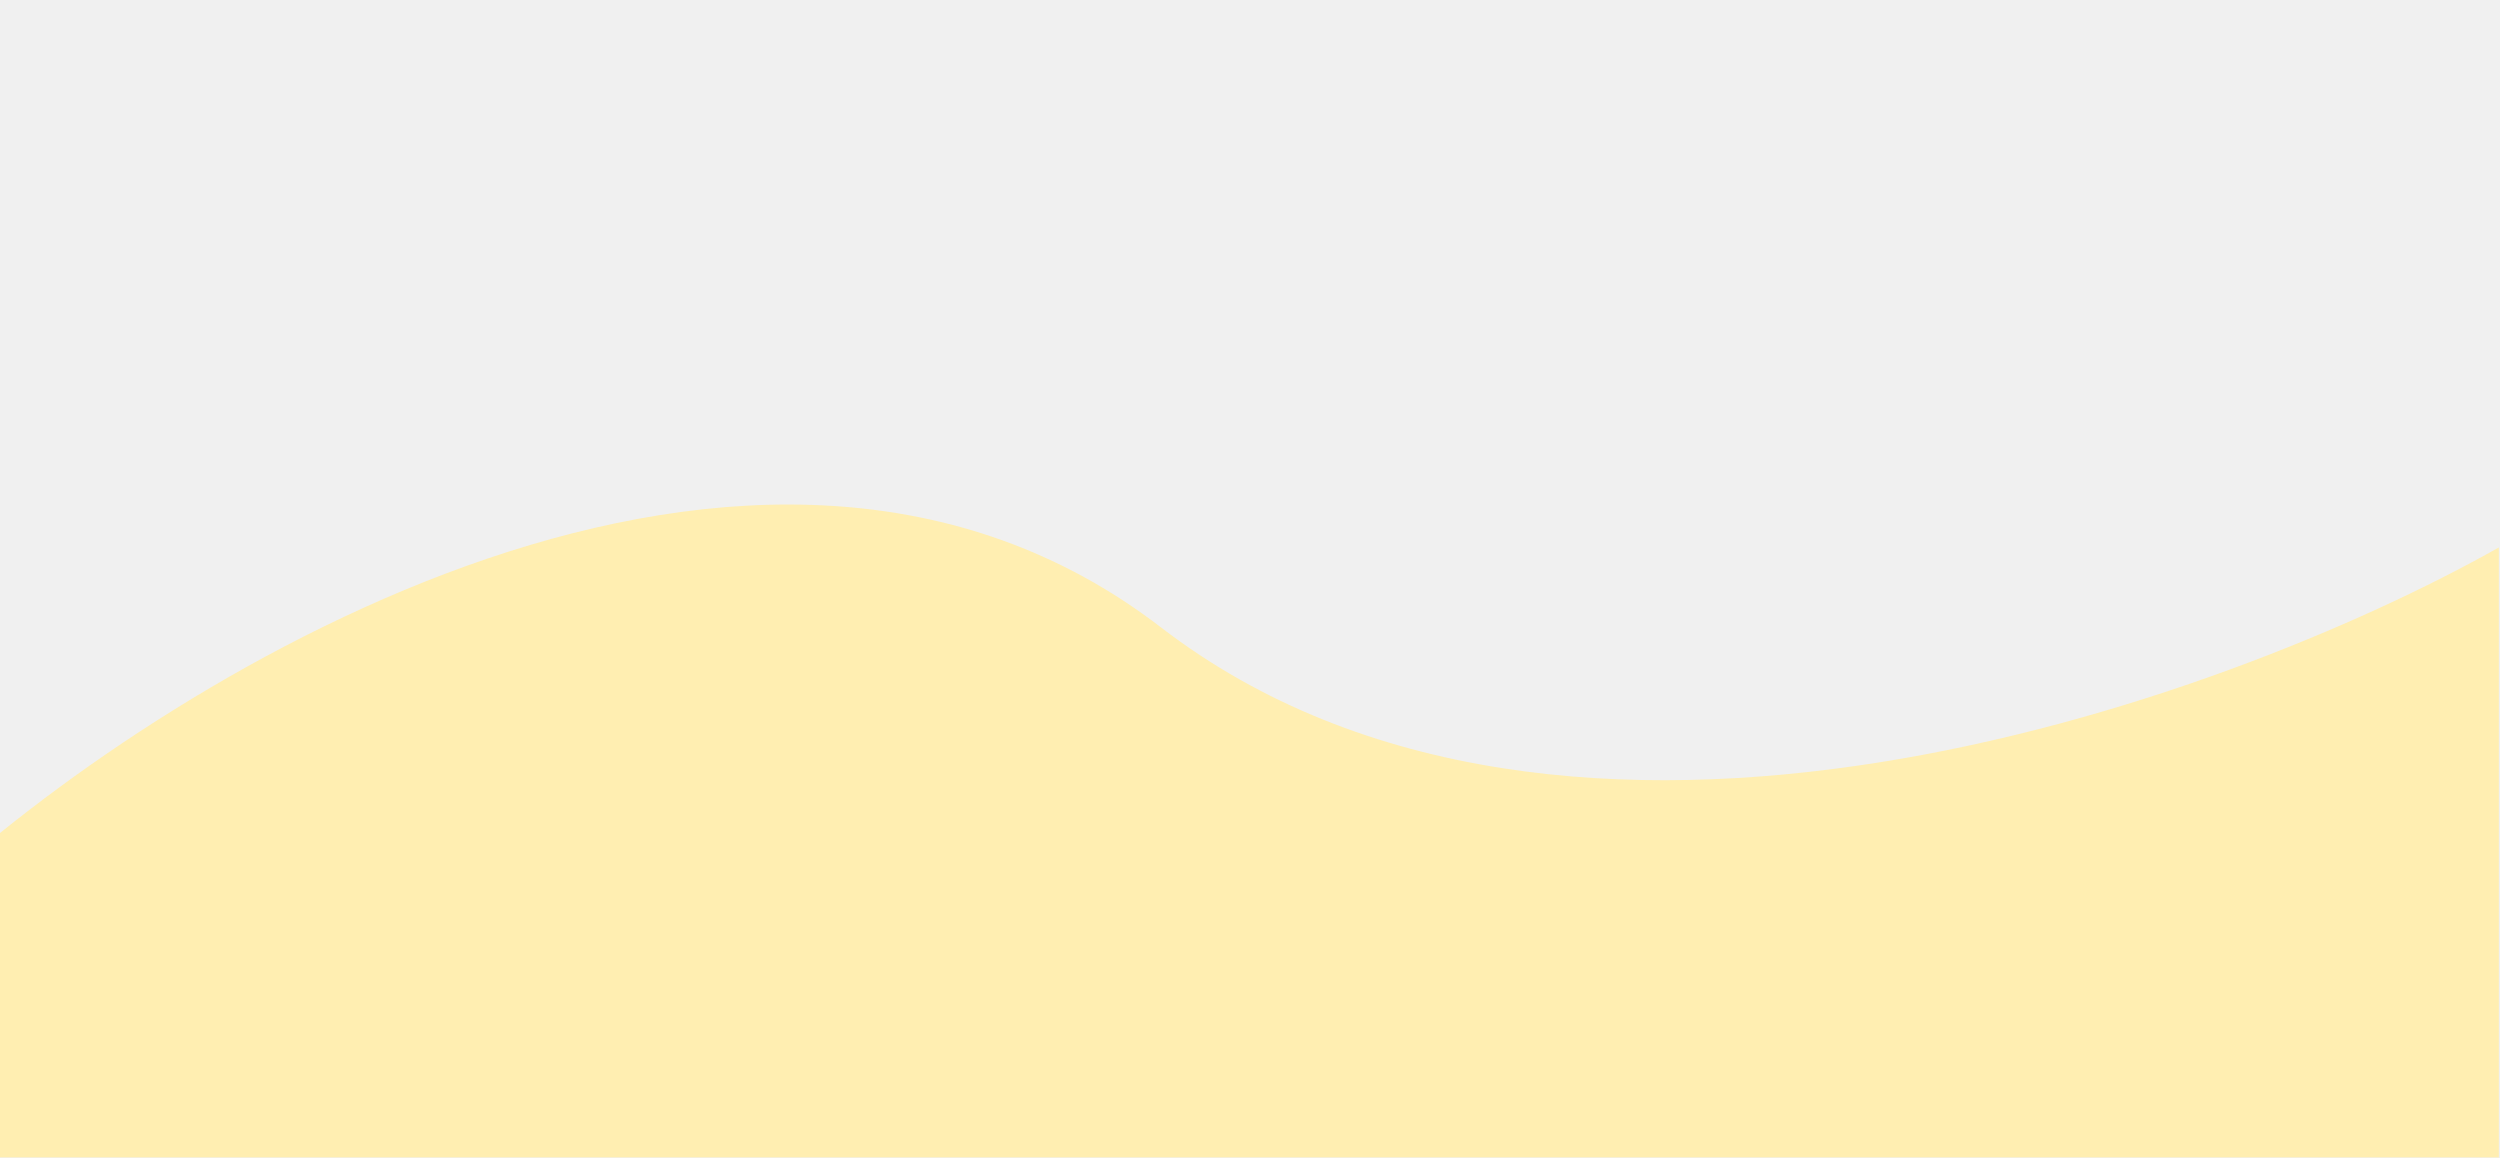
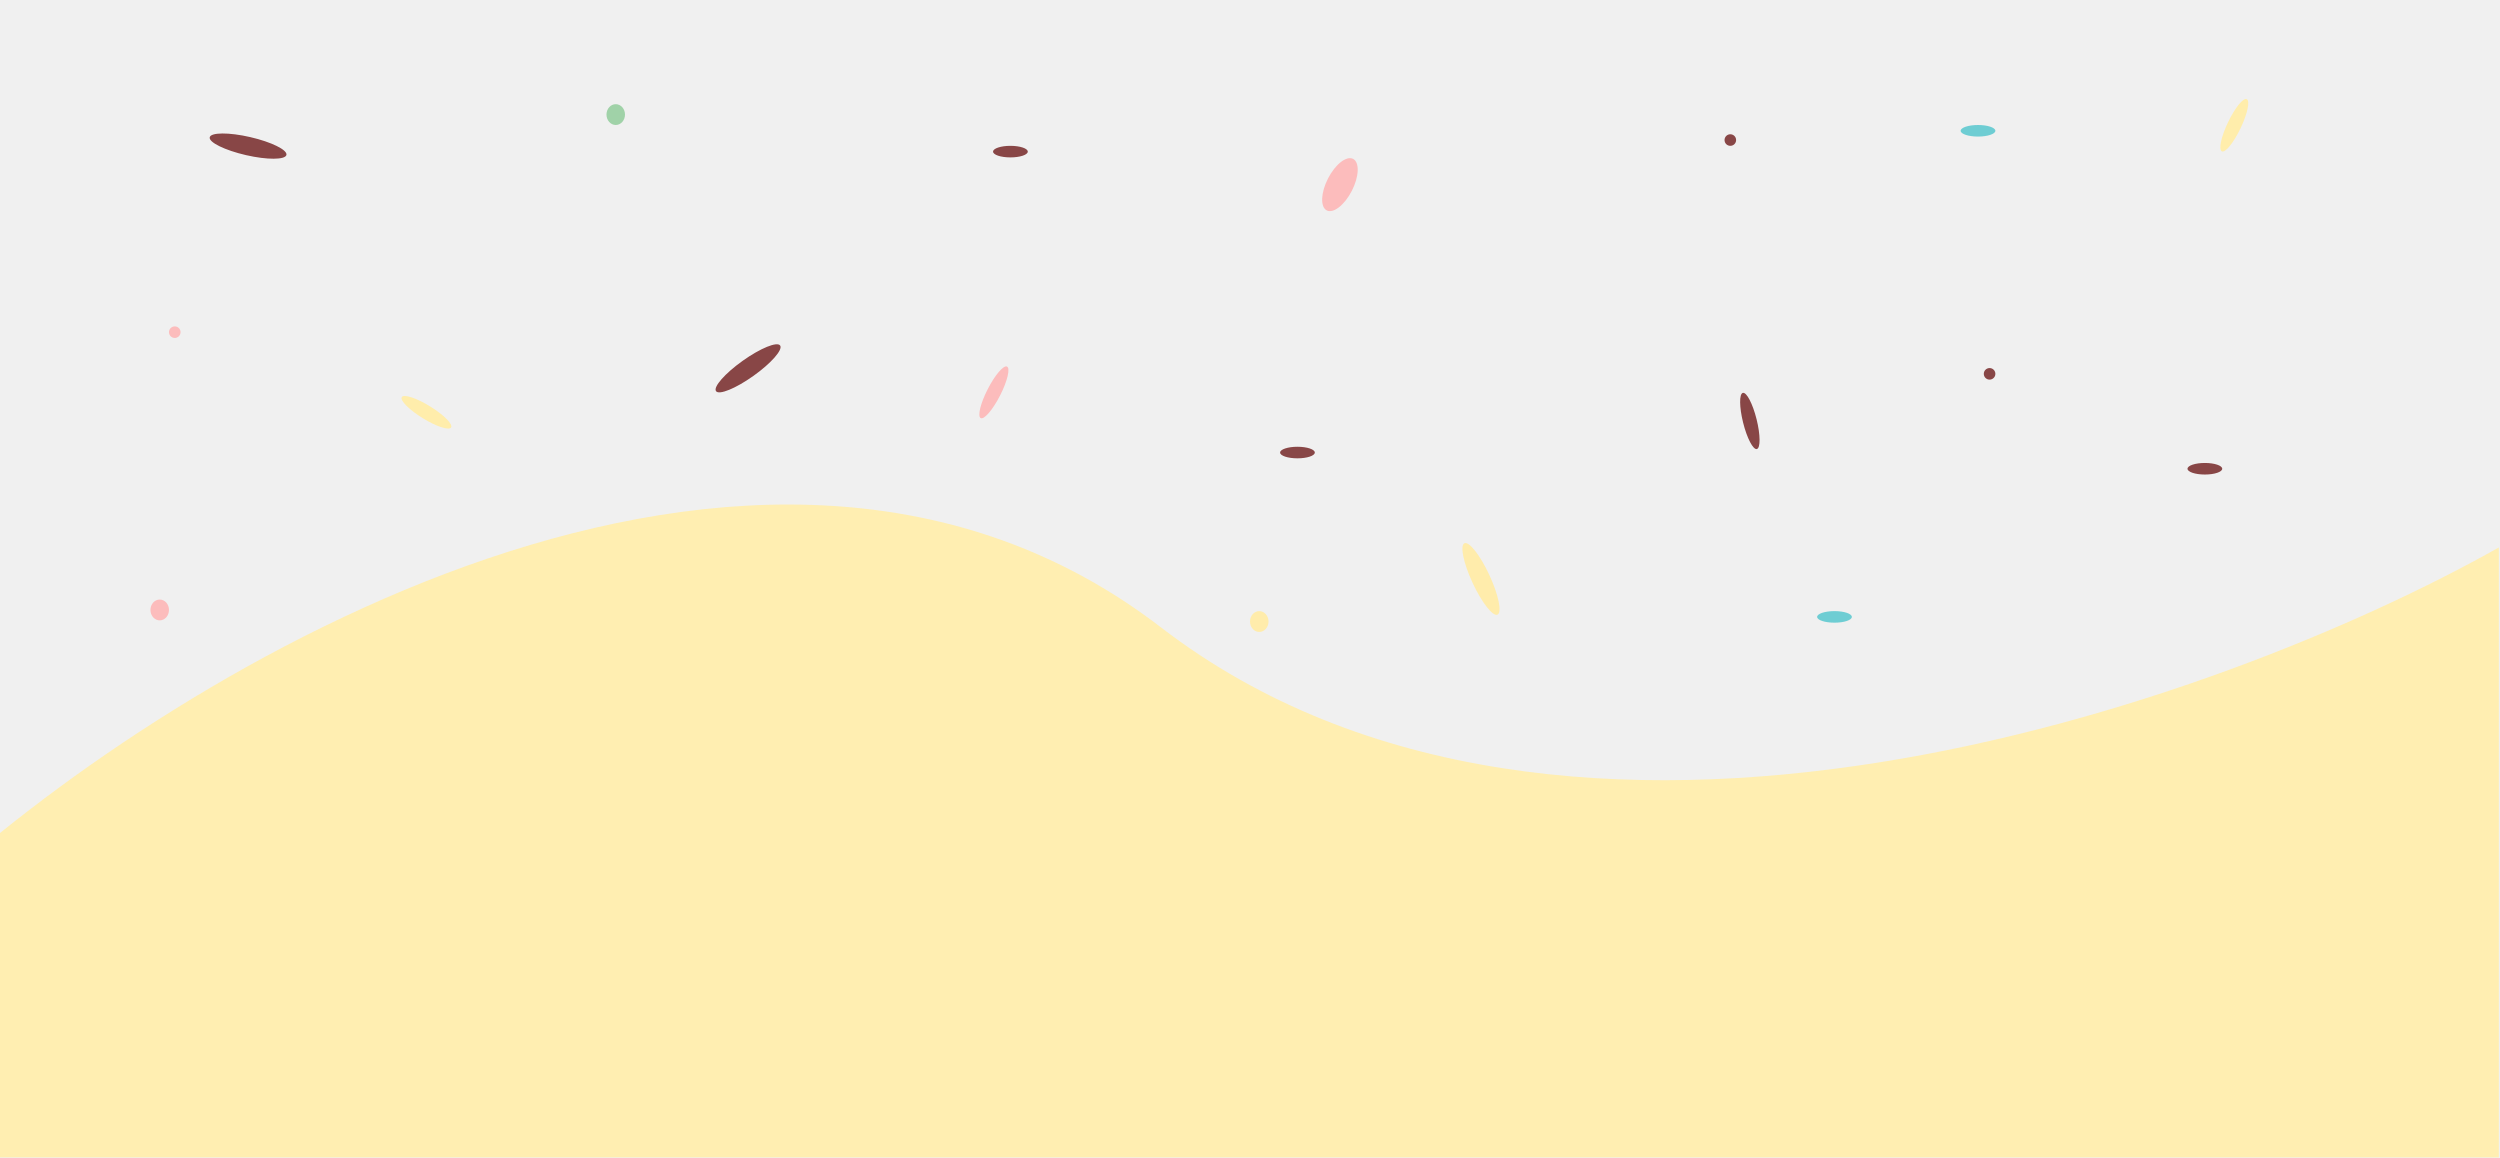
<svg xmlns="http://www.w3.org/2000/svg" width="1080" height="500" viewBox="0 0 1080 500" fill="none">
  <g clip-path="url(#clip0)">
    <path d="M501.5 271C326.7 136.6 77 289 -26 382V516.5H1079.5V236.5C959.667 304 676.3 405.4 501.5 271Z" fill="#FFEEB1" />
+     <ellipse cx="184.218" cy="178.107" rx="12.5" ry="3" transform="rotate(31.6113 184.218 178.107)" fill="#FFEDAB" />
+     <ellipse cx="965.218" cy="54.107" rx="12.5" ry="3" transform="rotate(115.511 965.218 54.1068)" fill="#FFEDAB" />
+     <ellipse cx="323.169" cy="159.117" rx="17" ry="4" transform="rotate(-35.4454 323.169 159.117)" fill="#884646" />
+     <ellipse cx="107.169" cy="63.117" rx="17" ry="4" transform="rotate(12.9524 107.169 63.1174)" fill="#884646" />
+     <ellipse cx="560.5" cy="195.5" rx="7.5" ry="2.5" fill="#884646" />
+     <ellipse cx="436.5" cy="65.5" rx="7.5" ry="2.5" fill="#884646" />
+     <ellipse cx="639.782" cy="250.105" rx="17" ry="4" transform="rotate(-114.882 639.782 250.105)" fill="#FFECAB" />
+     <ellipse cx="755.935" cy="181.854" rx="12.5" ry="3" transform="rotate(76.0002 755.935 181.854)" fill="#884646" />
+     <ellipse cx="792.5" cy="266.5" rx="7.5" ry="2.5" fill="#6ECDD3" />
+     <ellipse cx="854.5" cy="56.5" rx="7.5" ry="2.5" fill="#6ECDD3" />
+     <ellipse cx="429.358" cy="169.496" rx="12.5" ry="3" transform="rotate(117.062 429.358 169.496)" fill="#FCBCBC" />
+     <ellipse rx="12.5" ry="5.798" transform="matrix(-0.454948 0.890518 0.890518 0.454948 578.85 79.7692)" fill="#FCBCBC" />
+     <circle cx="859.5" cy="161.5" r="2.5" fill="#884646" />
+     <circle cx="747.5" cy="60.5" r="2.5" fill="#884646" />
+     <ellipse cx="266" cy="49.5" rx="4" ry="4.5" fill="#A0D2A8" />
+     <ellipse cx="544" cy="268.5" rx="4" ry="4.5" fill="#FFECAB" />
+     <ellipse cx="952.5" cy="202.5" rx="7.5" ry="2.5" fill="#884646" />
+     <circle cx="75.5" cy="143.5" r="2.5" fill="#FCBCBC" />
+     <ellipse cx="69" cy="263.5" rx="4" ry="4.5" fill="#FCBCBC" />
  </g>
  <defs>
    <clipPath id="clip0">
      <rect width="1080" height="500" fill="white" />
    </clipPath>
  </defs>
</svg>
